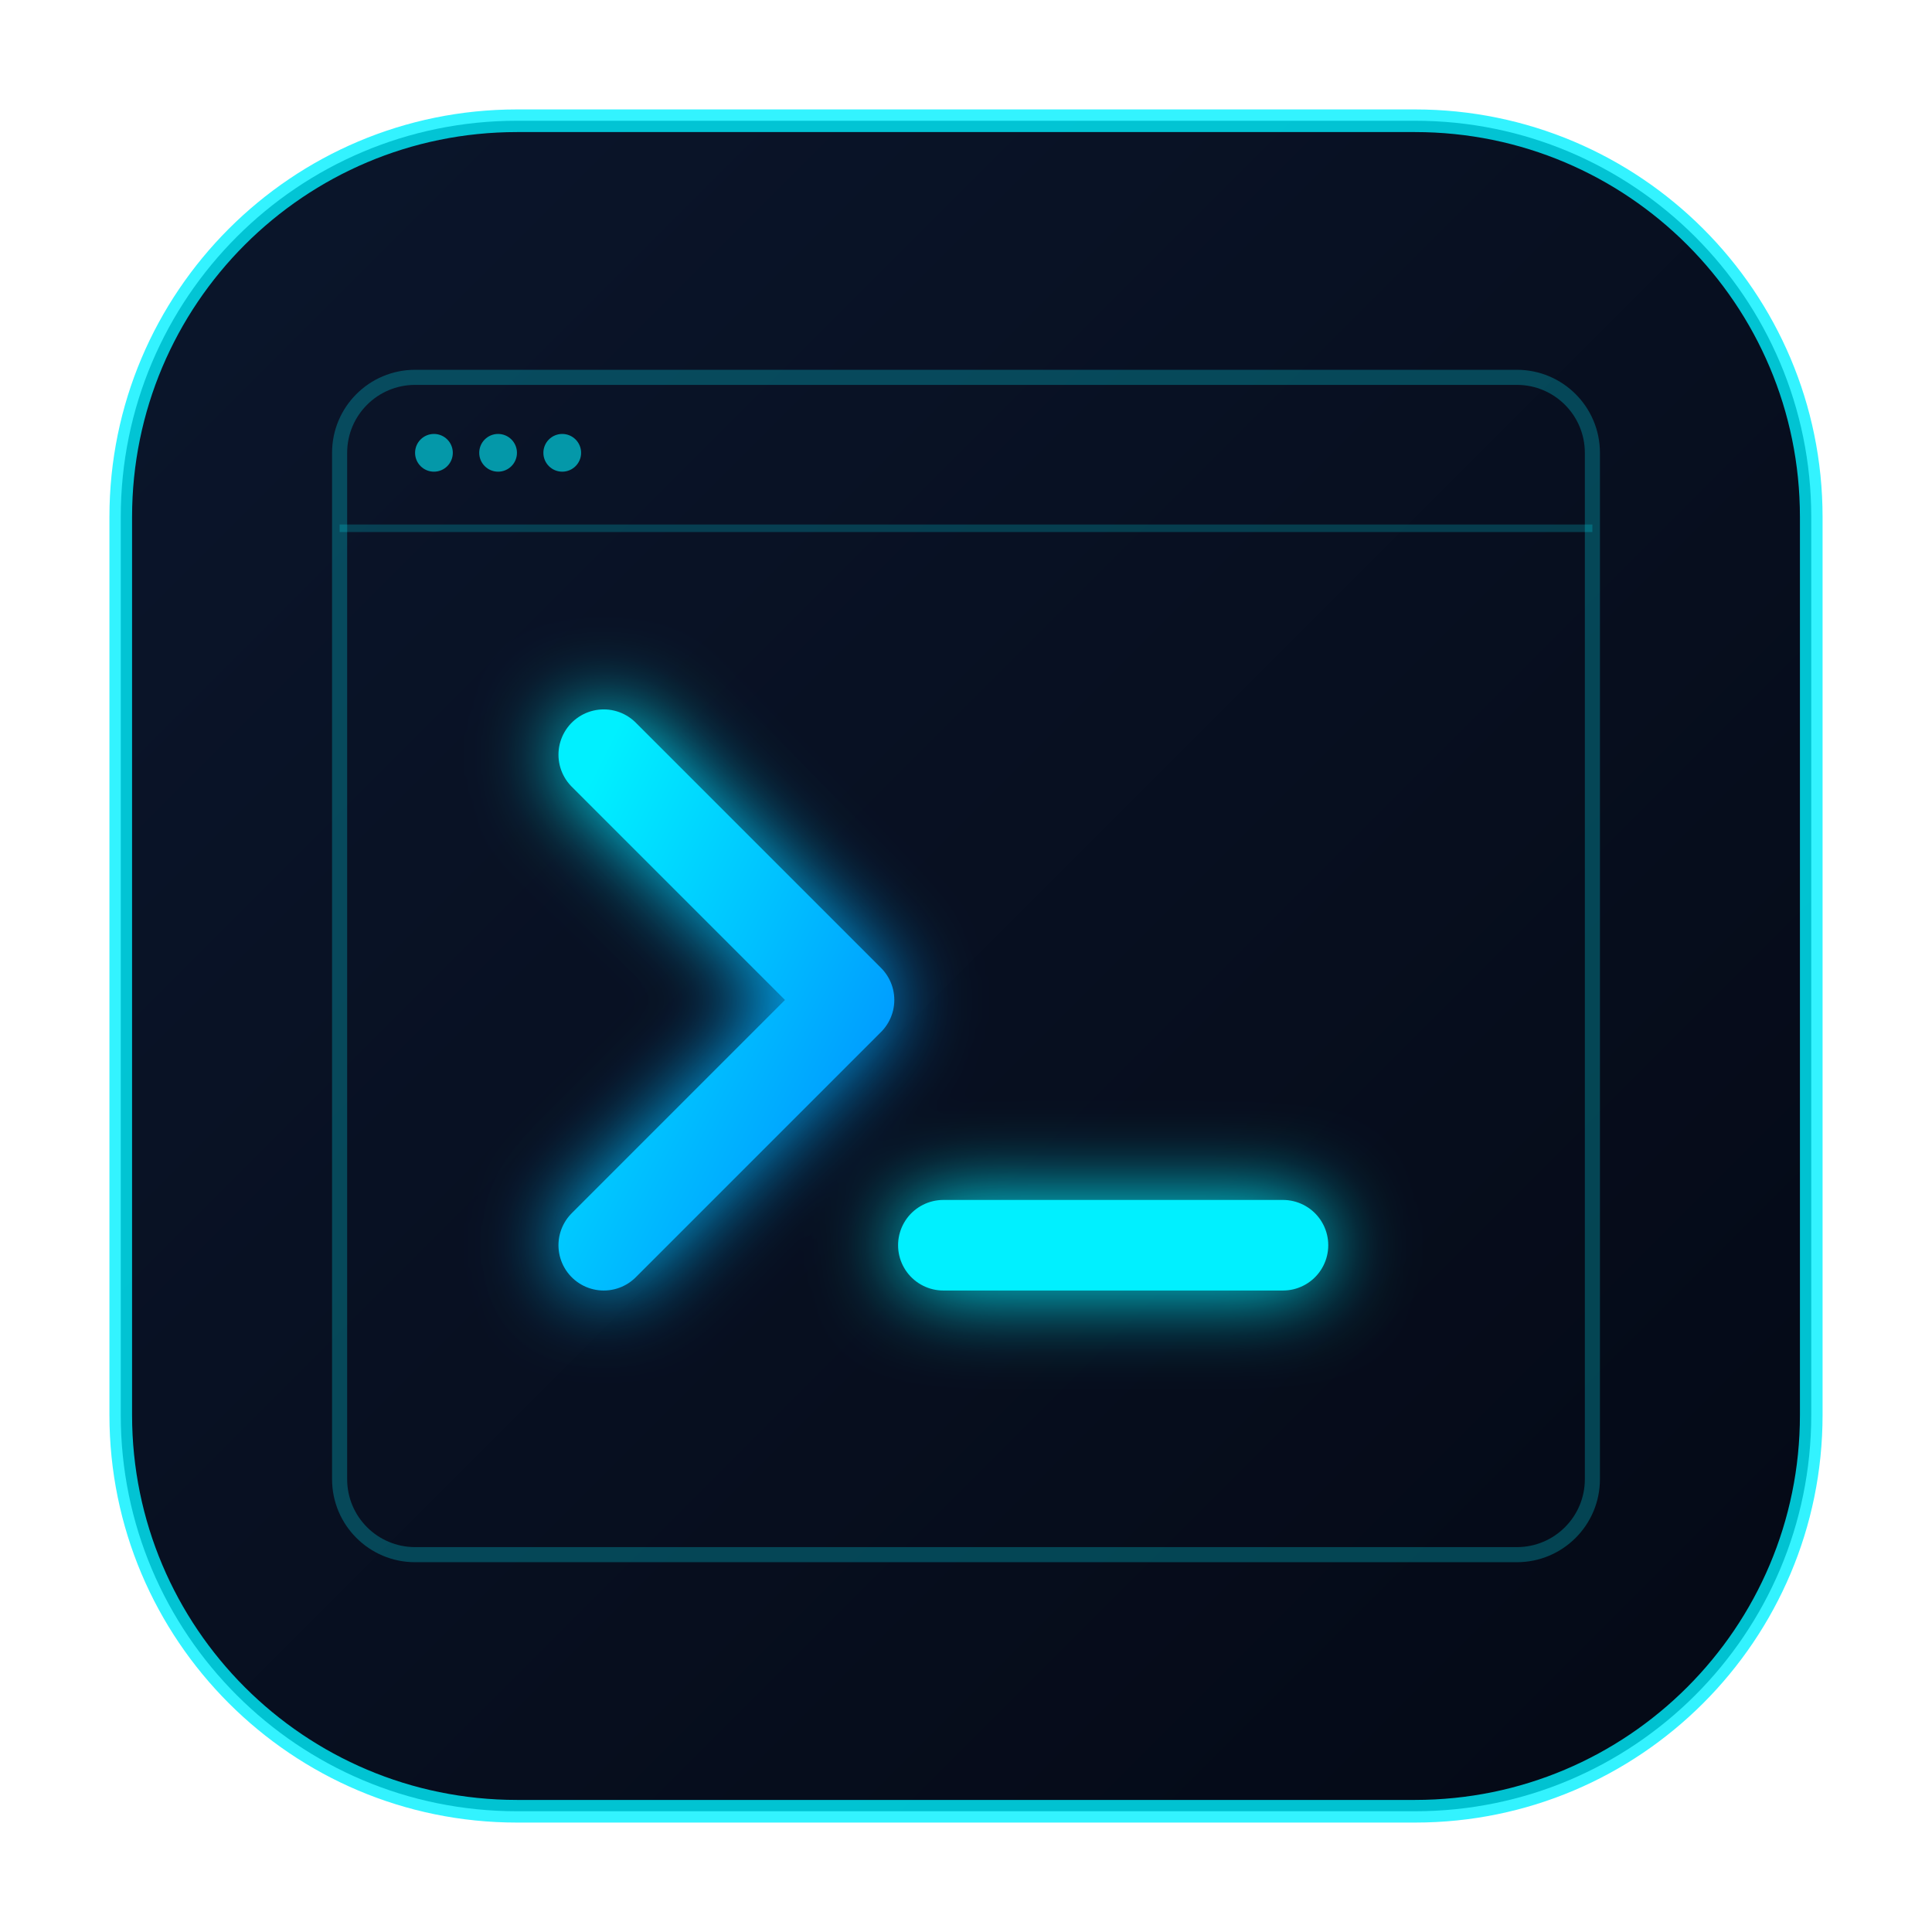
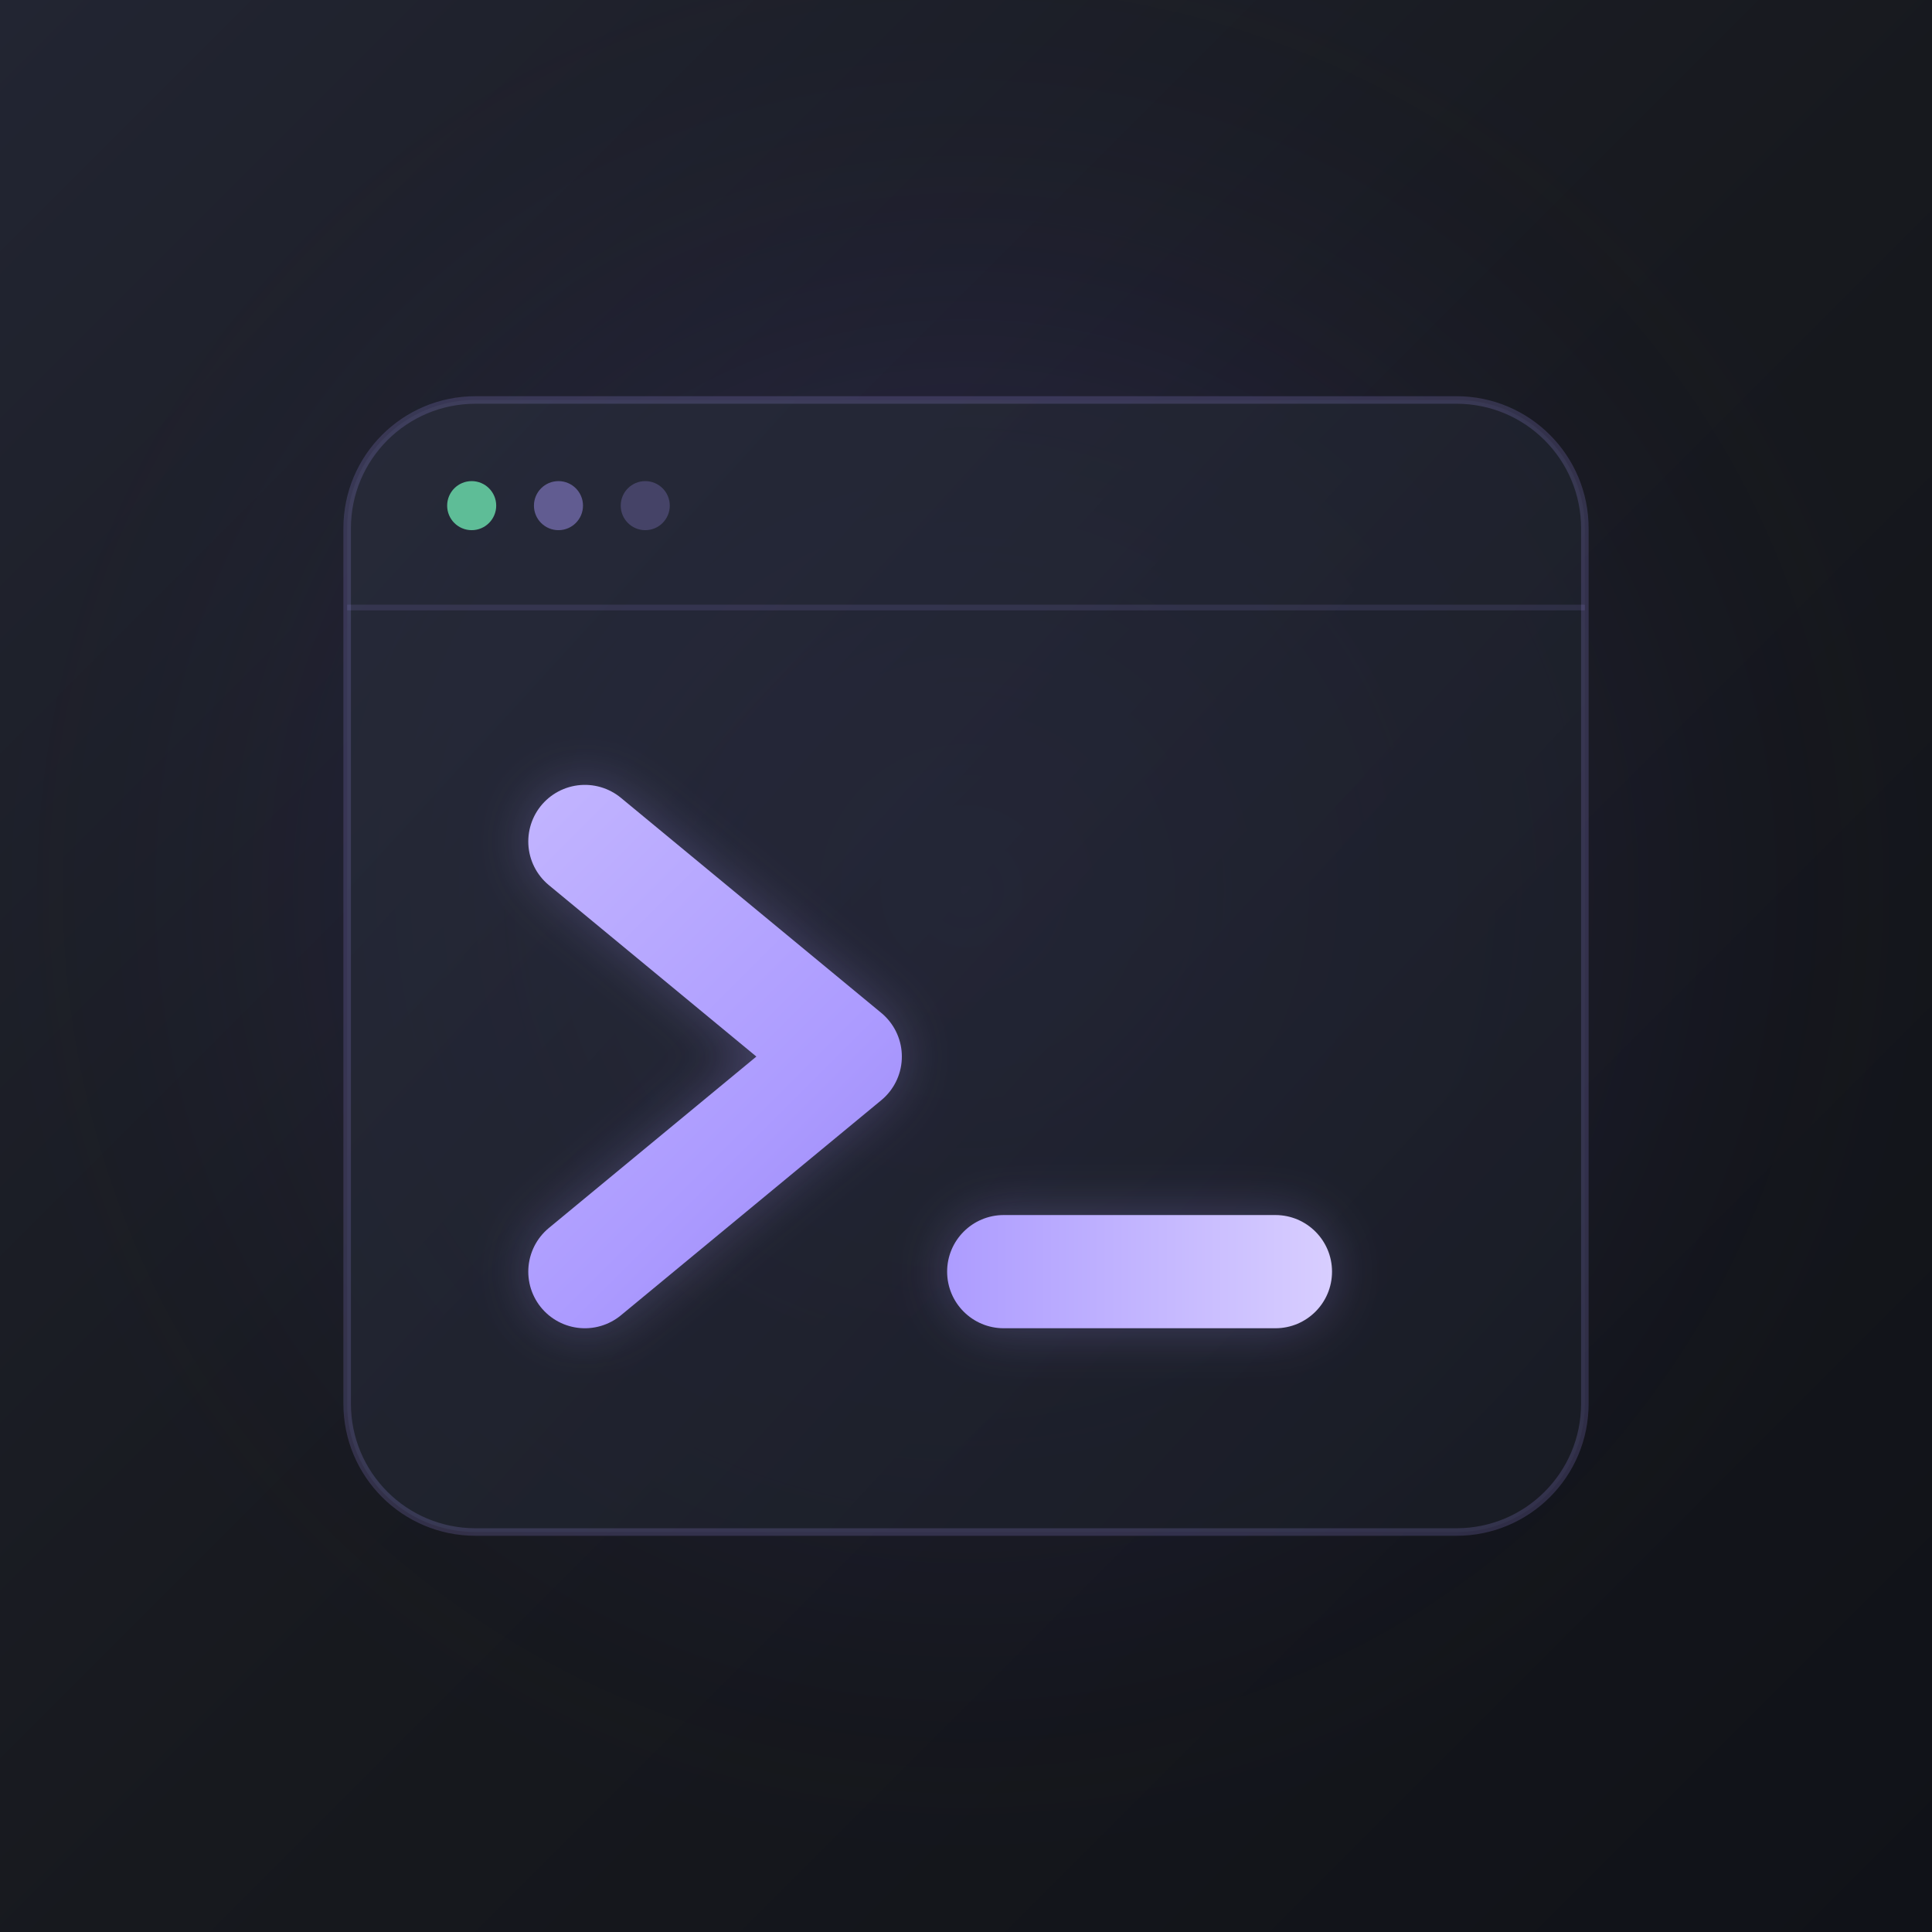
<svg xmlns="http://www.w3.org/2000/svg" viewBox="0 0 1024 1024" width="1024" height="1024">
  <defs>
-     <linearGradient id="bg-terminal" x1="0%" y1="0%" x2="100%" y2="100%">
-       <stop offset="0%" stop-color="#0b162c" />
-       <stop offset="100%" stop-color="#040915" />
+     <linearGradient id="bg-terminal" gradientUnits="userSpaceOnUse" x1="0" y1="0" x2="1024" y2="1024">
+       <stop offset="0%" stop-color="#222532" />
+       <stop offset="52%" stop-color="#17191e" />
+       <stop offset="100%" stop-color="#101218" />
    </linearGradient>
-     <linearGradient id="grad-terminal" x1="0%" y1="0%" x2="100%" y2="100%">
-       <stop offset="0%" stop-color="#00f0ff" />
-       <stop offset="100%" stop-color="#0090ff" />
+     <radialGradient id="ambient-terminal" gradientUnits="userSpaceOnUse" cx="512" cy="472" r="540">
+       <stop offset="0%" stop-color="#7e66f5" stop-opacity="0.22" />
+       <stop offset="55%" stop-color="#6952d9" stop-opacity="0.07" />
+       <stop offset="100%" stop-color="#101218" stop-opacity="0" />
+     </radialGradient>
+     <linearGradient id="grad-terminal" gradientUnits="userSpaceOnUse" x1="200" y1="200" x2="824" y2="824">
+       <stop offset="0%" stop-color="#d8ceff" />
+       <stop offset="48%" stop-color="#ac9bff" />
+       <stop offset="100%" stop-color="#6952d9" />
    </linearGradient>
-     <filter id="glow-terminal" x="-30%" y="-30%" width="160%" height="160%">
-       <feGaussianBlur stdDeviation="22" result="blur" />
+     <filter id="soft-glow-terminal" x="-25%" y="-25%" width="150%" height="150%">
+       <feGaussianBlur in="SourceAlpha" stdDeviation="14" result="blur" />
+       <feFlood flood-color="#ac9bff" flood-opacity="0.26" result="color" />
+       <feComposite in="color" in2="blur" operator="in" result="glow" />
      <feMerge>
-         <feMergeNode in="blur" />
+         <feMergeNode in="glow" />
        <feMergeNode in="SourceGraphic" />
      </feMerge>
    </filter>
+     <linearGradient id="plate-terminal" gradientUnits="userSpaceOnUse" x1="184" y1="212" x2="840" y2="812">
+       <stop offset="0%" stop-color="#282c3b" stop-opacity="0.78" />
+       <stop offset="100%" stop-color="#191c25" stop-opacity="0.86" />
+     </linearGradient>
+     <linearGradient id="cursor-terminal" gradientUnits="userSpaceOnUse" x1="498" y1="670" x2="706" y2="670">
+       <stop offset="0%" stop-color="#ac9bff" />
+       <stop offset="100%" stop-color="#d8ceff" />
+     </linearGradient>
  </defs>
-   <rect x="64" y="64" width="896" height="896" rx="210" fill="url(#bg-terminal)" stroke="#00f0ff" stroke-width="12" stroke-opacity="0.8" />
-   <rect x="180" y="200" width="664" height="624" rx="40" fill="none" stroke="#00f0ff" stroke-width="8" stroke-opacity="0.25" />
-   <line x1="180" y1="280" x2="844" y2="280" stroke="#00f0ff" stroke-width="4" stroke-opacity="0.2" />
-   <circle cx="230" cy="240" r="10" fill="#00f0ff" opacity="0.6" />
-   <circle cx="264" cy="240" r="10" fill="#00f0ff" opacity="0.6" />
-   <circle cx="298" cy="240" r="10" fill="#00f0ff" opacity="0.6" />
-   <g filter="url(#glow-terminal)">
-     <polyline points="320,400 450,530 320,660" fill="none" stroke="url(#grad-terminal)" stroke-width="48" stroke-linecap="round" stroke-linejoin="round" />
-     <line x1="500" y1="660" x2="680" y2="660" stroke="#00f0ff" stroke-width="48" stroke-linecap="round" />
+   <rect x="0" y="0" width="1024" height="1024" fill="url(#bg-terminal)" />
+   <rect x="0" y="0" width="1024" height="1024" fill="url(#ambient-terminal)" />
+   <rect x="184" y="212" width="656" height="600" rx="68" fill="url(#plate-terminal)" stroke="#ac9bff" stroke-width="4" stroke-opacity="0.18" />
+   <line x1="184" y1="322" x2="840" y2="322" stroke="#ac9bff" stroke-width="3" stroke-opacity="0.12" />
+   <circle cx="250" cy="268" r="13" fill="#64cda2" fill-opacity="0.9" />
+   <circle cx="296" cy="268" r="13" fill="#ac9bff" fill-opacity="0.45" />
+   <circle cx="342" cy="268" r="13" fill="#ac9bff" fill-opacity="0.24" />
+   <g filter="url(#soft-glow-terminal)">
+     <polyline points="310,446 448,560 310,674" fill="none" stroke="url(#grad-terminal)" stroke-width="60" stroke-linecap="round" stroke-linejoin="round" />
+     <rect x="502" y="644" width="204" height="60" rx="30" fill="url(#cursor-terminal)" />
  </g>
</svg>
